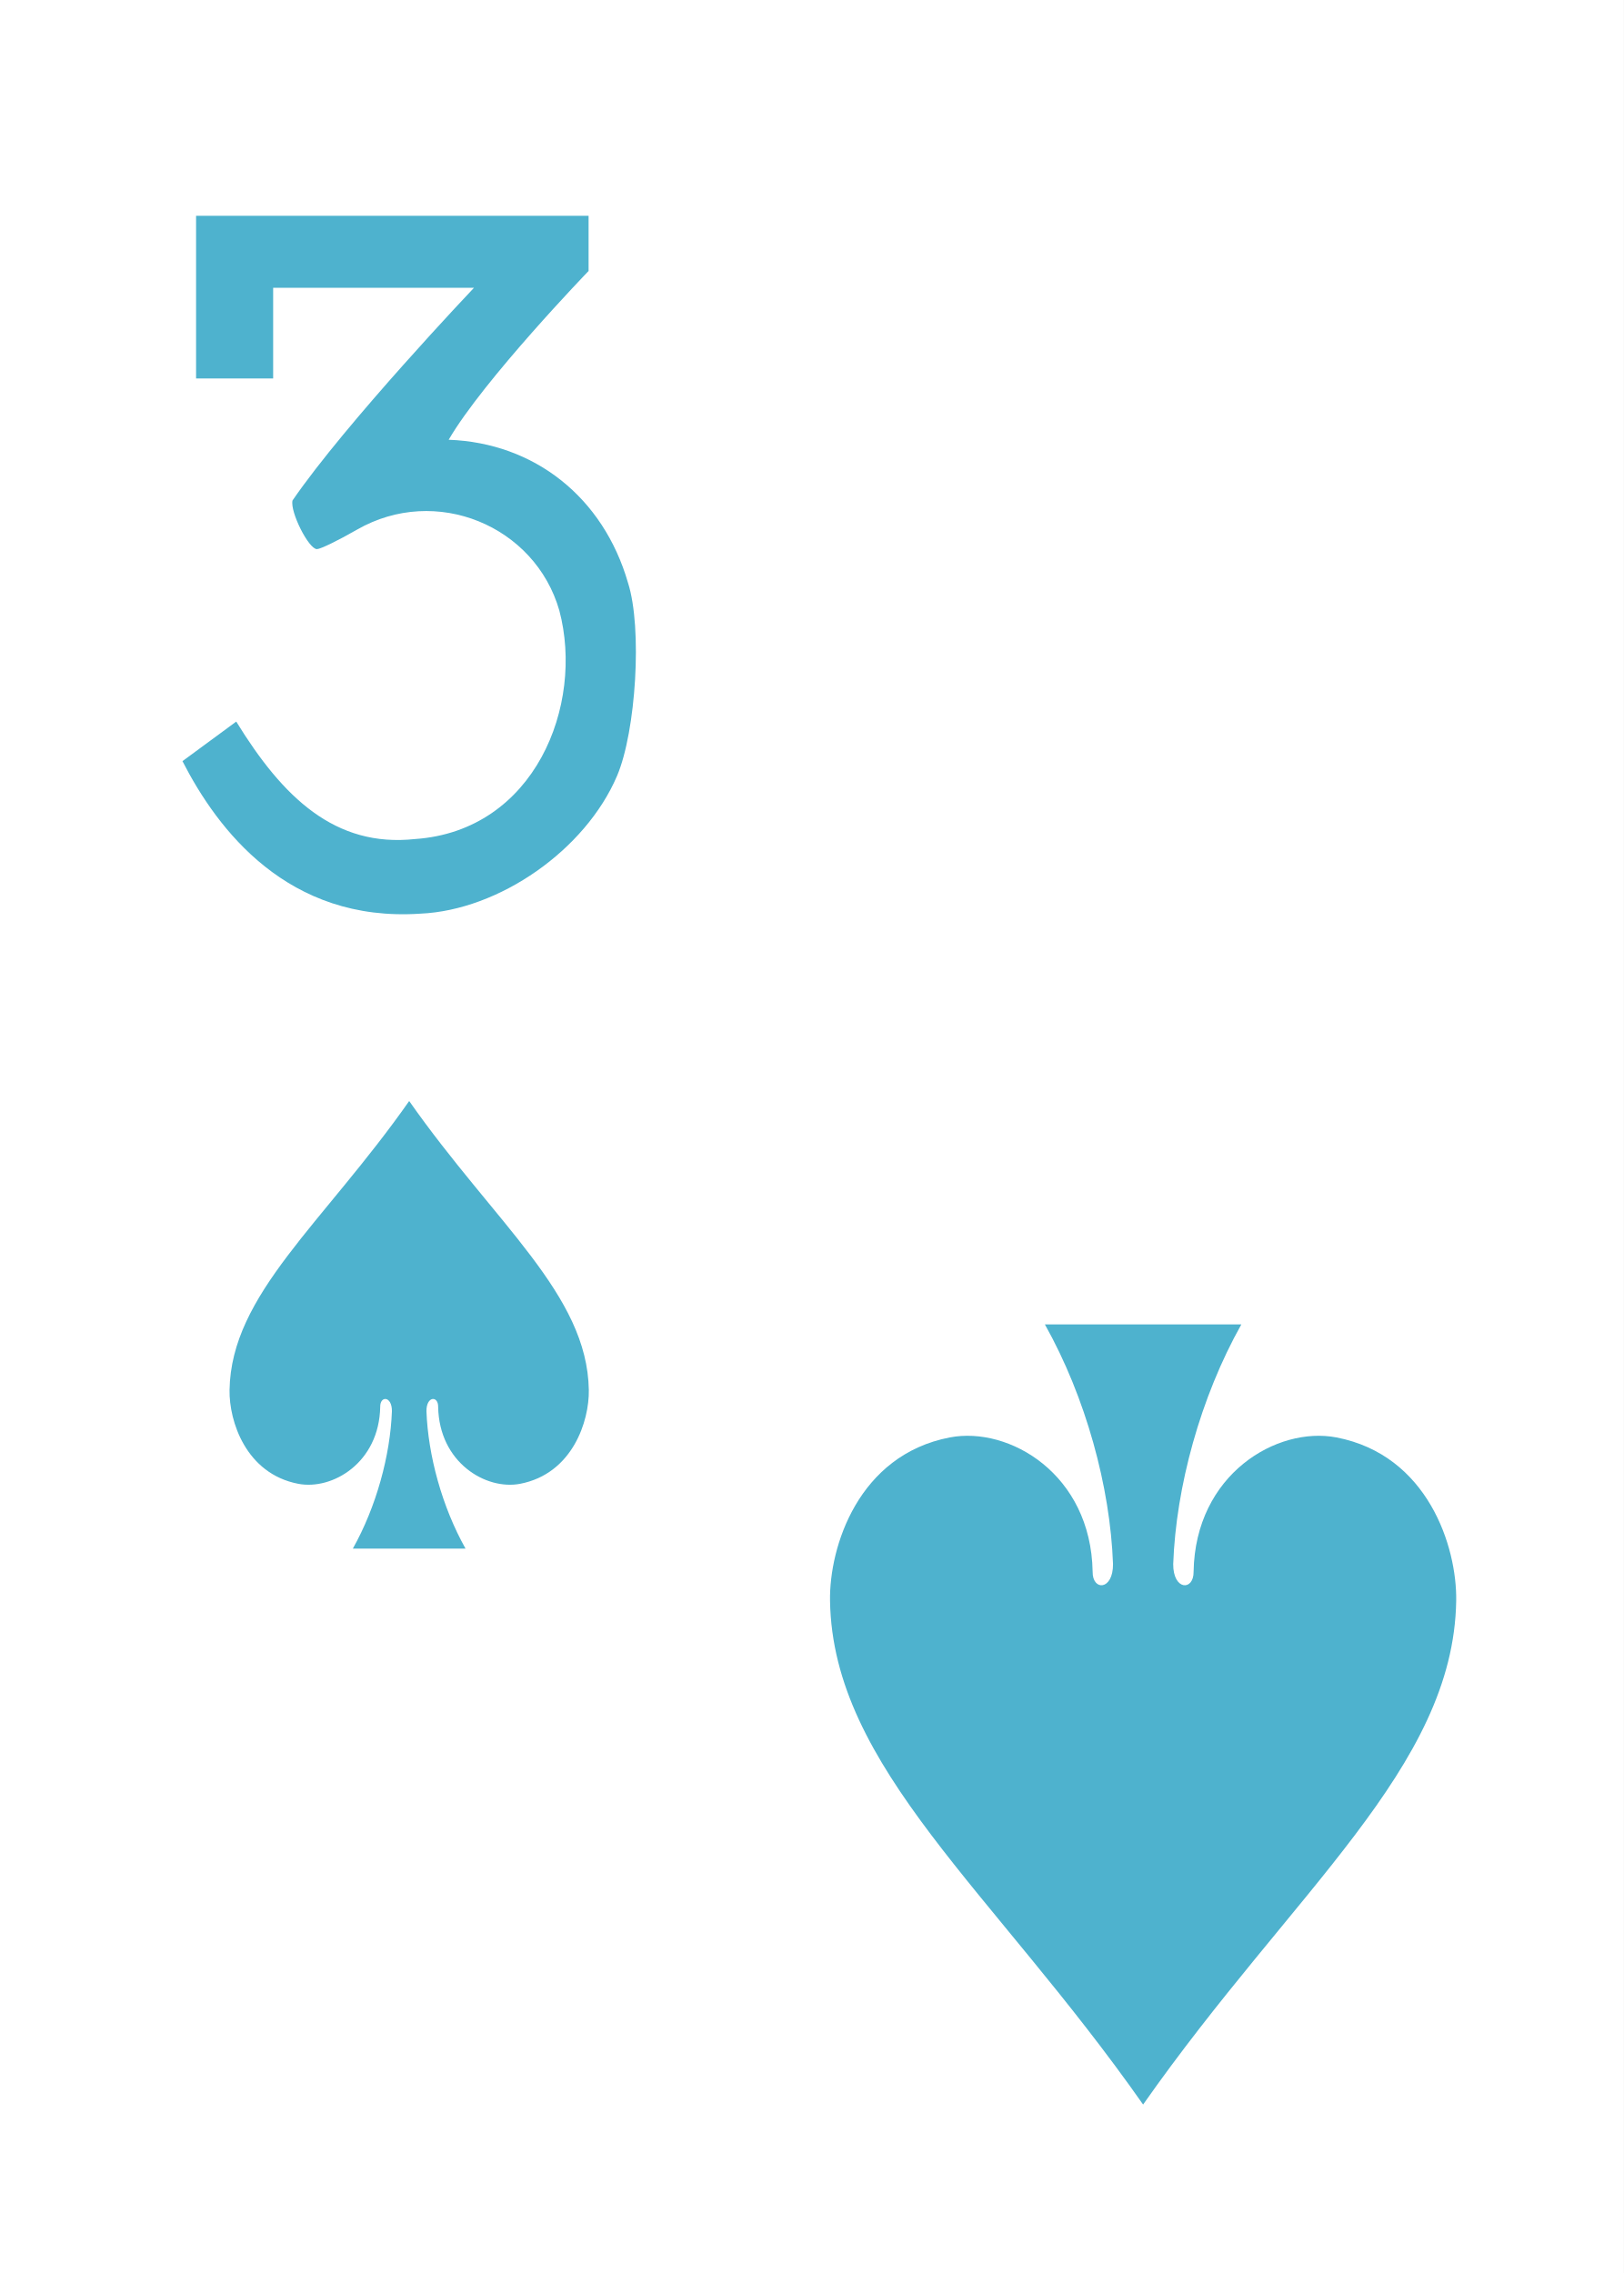
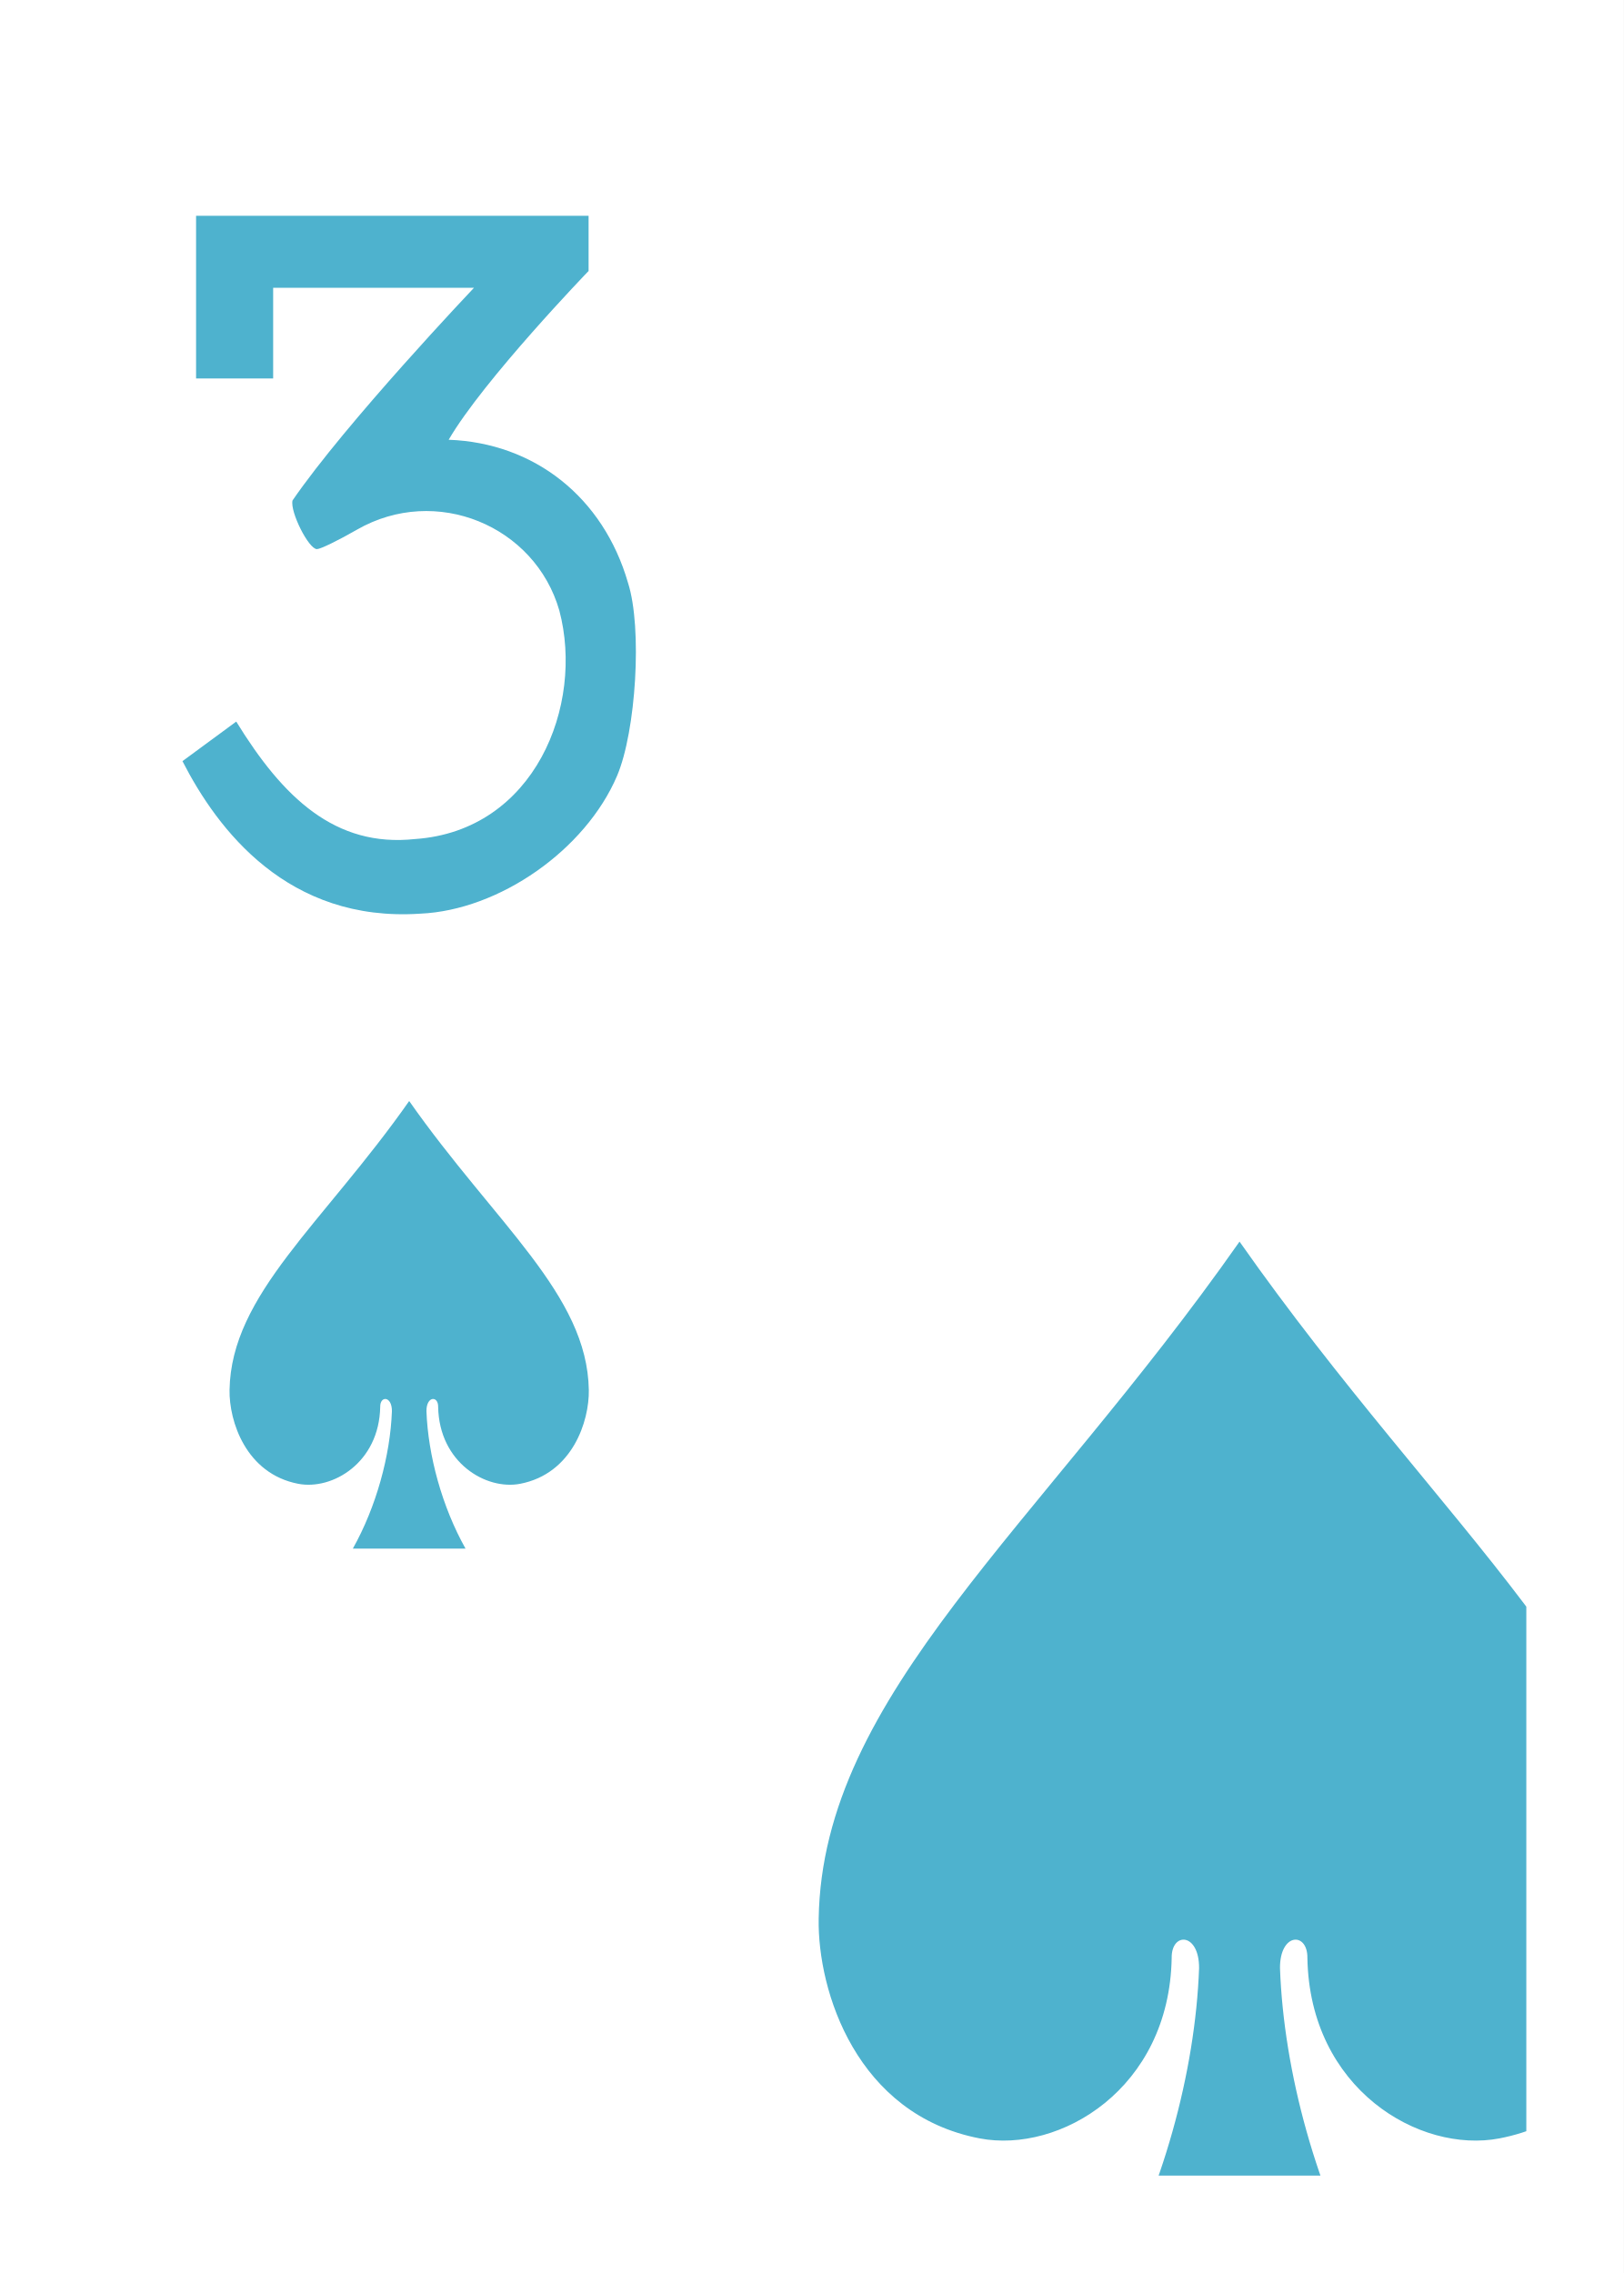
<svg xmlns="http://www.w3.org/2000/svg" width="250" height="350" viewBox="0 0 250 350" fill="none">
  <g clip-path="url(#clip0_104_5311)">
    <rect width="250" height="350" fill="white" />
-     <path d="M28.093 117.202L36.374 111.111C43.56 122.814 51.597 130.521 63.892 129.198C82.338 127.93 89.981 108.594 86.122 94.024C82.388 80.952 67.114 74.585 54.97 81.554C52.104 83.205 49.339 84.554 48.798 84.554C47.524 84.554 44.641 78.818 45.035 77.069C53.185 65.166 72.977 44.314 72.977 44.314H42.056V58.278H30.189V33.223H90.622V41.724C90.622 41.724 74.43 58.517 69.079 67.714C82.258 68.196 92.881 76.548 96.694 89.752C98.919 96.704 97.922 112.605 95.009 119.459C90.145 130.884 76.857 140.153 64.709 140.687C44.314 142.056 33.495 127.768 28.093 117.202Z" fill="#4EB2CE" />
+     <path d="M28.093 117.202L36.374 111.111C43.56 122.813 51.597 130.521 63.892 129.198C82.338 127.93 89.981 108.594 86.122 94.024C82.388 80.952 67.114 74.585 54.97 81.554C52.104 83.205 49.339 84.554 48.798 84.554C47.524 84.554 44.641 78.818 45.035 77.069C53.185 65.166 72.977 44.314 72.977 44.314H42.056V58.278H30.189V33.223H90.622V41.724C90.622 41.724 74.43 58.517 69.079 67.714C82.258 68.196 92.881 76.548 96.694 89.752C98.919 96.704 97.922 112.605 95.009 119.459C90.145 130.884 76.857 140.153 64.709 140.687C44.314 142.056 33.495 127.768 28.093 117.202Z" fill="#4EB2CE" />
    <path d="M63 169.538C49.752 188.43 35.578 199.302 35.342 214.041C35.263 218.814 37.844 226.926 45.926 228.479C51.17 229.482 58.39 225.237 58.541 216.615C58.518 214.898 60.358 214.943 60.341 217.295C60.094 224.096 57.941 232.015 54.323 238.461C60.108 238.461 65.892 238.461 71.677 238.461C68.059 232.015 65.906 224.096 65.659 217.295C65.641 214.943 67.482 214.898 67.459 216.615C67.61 225.237 74.83 229.482 80.074 228.479C88.156 226.926 90.737 218.814 90.658 214.041C90.422 199.302 76.248 188.43 63 169.538Z" fill="#4EB2CE" />
-     <path d="M176 324.062C199.089 291.135 223.793 272.187 224.204 246.499C224.341 238.18 219.844 224.042 205.757 221.336C196.618 219.588 184.034 226.986 183.772 242.014C183.812 245.005 180.604 244.928 180.634 240.828C181.064 228.974 184.817 215.173 191.123 203.938C181.041 203.938 170.959 203.938 160.877 203.938C167.183 215.173 170.936 228.974 171.366 240.828C171.396 244.928 168.188 245.005 168.228 242.014C167.966 226.986 155.382 219.588 146.243 221.336C132.156 224.042 127.659 238.18 127.796 246.499C128.207 272.187 152.911 291.135 176 324.062Z" fill="#4EB2CE" />
+     <g clip-path="url(#clip1_104_5311)">
+       <path d="M190.846 191.185C159.809 235.446 126.6 260.918 126.048 295.449C125.863 306.631 131.908 325.637 150.845 329.275C163.131 331.624 180.046 321.68 180.399 301.479C180.345 297.457 184.658 297.561 184.617 303.072C184.039 319.007 178.994 337.56 170.517 352.661C184.07 352.661 197.623 352.661 211.175 352.661C202.698 337.56 197.654 319.007 197.075 303.072C197.035 297.561 201.347 297.457 201.293 301.479C201.647 321.68 218.562 331.624 230.847 329.275C249.784 325.637 255.83 306.631 255.645 295.449C255.093 260.918 221.883 235.446 190.846 191.185Z" fill="#4EB2CE" />
+     </g>
  </g>
  <defs>
    <clipPath id="clip0_104_5311">
      <rect width="250" height="350" fill="white" />
    </clipPath>
+     <clipPath id="clip1_104_5311">
+       <rect width="164" height="164" fill="white" transform="translate(71 171)" />
+     </clipPath>
  </defs>
</svg>
